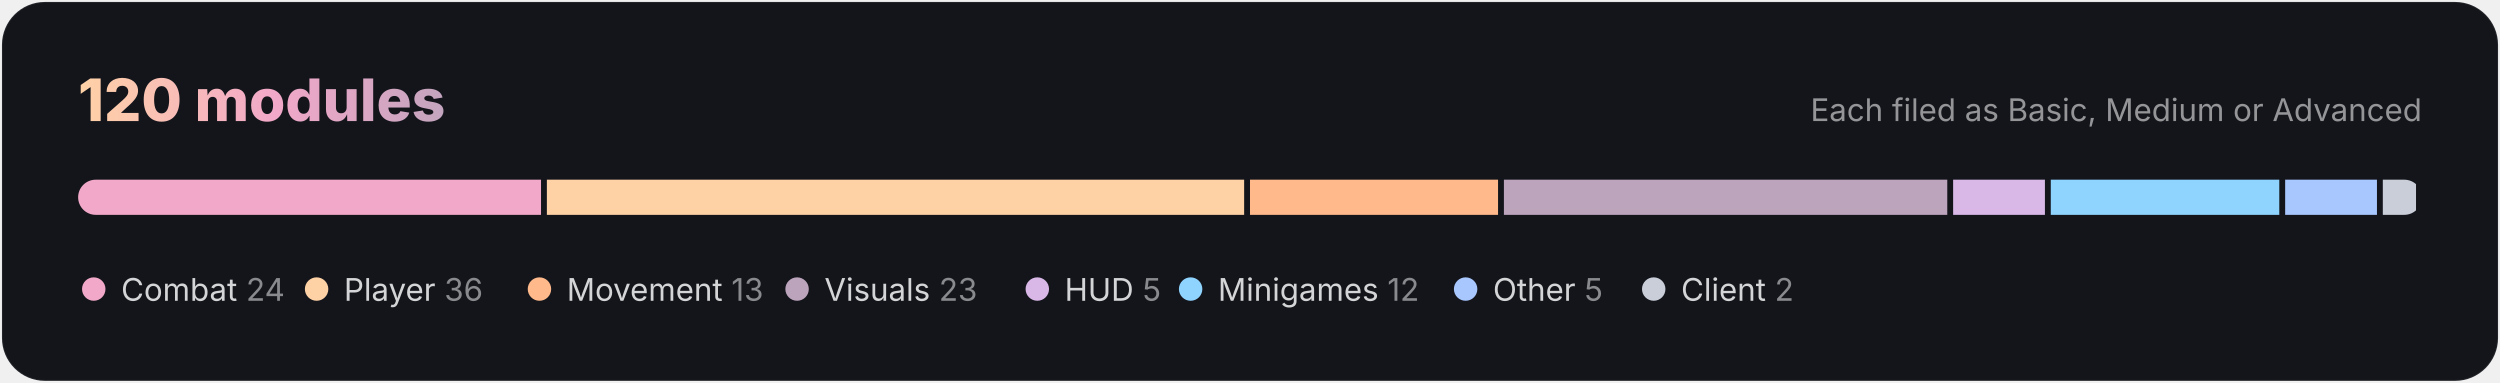
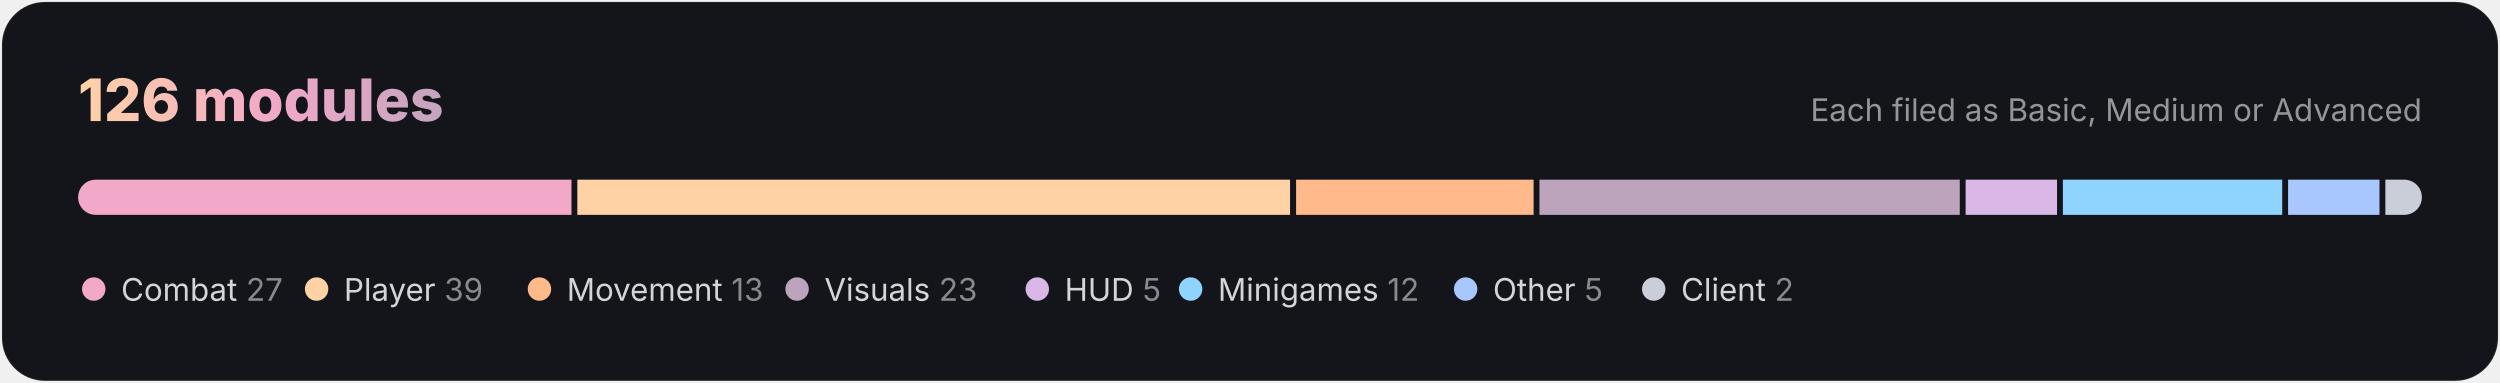
- <svg xmlns="http://www.w3.org/2000/svg" width="1280" height="196" viewBox="0 0 1280 196" role="img" aria-label="120 modules by category">
+ <svg xmlns="http://www.w3.org/2000/svg" width="1280" height="196" viewBox="0 0 1280 196" role="img" aria-label="126 modules by category">
  <defs>
    <linearGradient id="title" gradientUnits="userSpaceOnUse" x1="40" y1="0" x2="240" y2="0">
      <stop offset="0" stop-color="#FFD2A6" />
      <stop offset="0.5" stop-color="#F2A8C8" />
      <stop offset="1" stop-color="#BDA4BD" />
    </linearGradient>
  </defs>
  <g font-family="'Segoe UI', 'Inter', 'Helvetica Neue', Arial, sans-serif">
    <rect x="1" y="1" width="1278" height="194" rx="22" fill="#13151B" stroke="#FFFFFF" stroke-opacity="0.07" />
-     <text x="40" y="62" font-size="30" font-weight="800" fill="url(#title)">120 modules</text>
+     <text x="40" y="62" font-size="30" font-weight="800" fill="url(#title)">126 modules</text>
    <text x="1240" y="62" text-anchor="end" font-size="16" fill="#FFFFFF" fill-opacity="0.55">Each filed as Basic, Medium or Advanced</text>
    <clipPath id="bar">
      <rect x="40" y="92" width="1200" height="18" rx="9" />
    </clipPath>
    <g clip-path="url(#bar)">
-       <rect x="40.0" y="92" width="237.0" height="18" fill="#F2A8C8" />
-       <rect x="280.0" y="92" width="357.0" height="18" fill="#FFD2A6" />
-       <rect x="640.0" y="92" width="127.0" height="18" fill="#FFB98A" />
-       <rect x="770.0" y="92" width="227.0" height="18" fill="#BDA4BD" />
-       <rect x="1000.0" y="92" width="47.0" height="18" fill="#D9B8E8" />
-       <rect x="1050.0" y="92" width="117.0" height="18" fill="#8FD3FF" />
-       <rect x="1170.0" y="92" width="47.0" height="18" fill="#A9C7FF" />
-       <rect x="1220.0" y="92" width="17.0" height="18" fill="#C9CED8" />
+       <rect x="40.0" y="92" width="252.6" height="18" fill="#F2A8C8" />
+       <rect x="295.6" y="92" width="364.9" height="18" fill="#FFD2A6" />
+       <rect x="663.6" y="92" width="121.6" height="18" fill="#FFB98A" />
+       <rect x="788.2" y="92" width="215.2" height="18" fill="#BDA4BD" />
+       <rect x="1006.4" y="92" width="46.8" height="18" fill="#D9B8E8" />
+       <rect x="1056.2" y="92" width="112.3" height="18" fill="#8FD3FF" />
+       <rect x="1171.5" y="92" width="46.8" height="18" fill="#A9C7FF" />
+       <rect x="1221.3" y="92" width="18.7" height="18" fill="#C9CED8" />
    </g>
    <circle cx="48.0" cy="148" r="6" fill="#F2A8C8" />
-     <text x="62.0" y="154" font-size="16" fill="#FFFFFF" fill-opacity="0.82">Combat <tspan fill-opacity="0.5">24</tspan>
+     <text x="62.0" y="154" font-size="16" fill="#FFFFFF" fill-opacity="0.82">Combat <tspan fill-opacity="0.5">27</tspan>
    </text>
    <circle cx="162.1" cy="148" r="6" fill="#FFD2A6" />
-     <text x="176.1" y="154" font-size="16" fill="#FFFFFF" fill-opacity="0.82">Player <tspan fill-opacity="0.5">36</tspan>
+     <text x="176.1" y="154" font-size="16" fill="#FFFFFF" fill-opacity="0.82">Player <tspan fill-opacity="0.5">39</tspan>
    </text>
    <circle cx="276.2" cy="148" r="6" fill="#FFB98A" />
    <text x="290.2" y="154" font-size="16" fill="#FFFFFF" fill-opacity="0.82">Movement <tspan fill-opacity="0.5">13</tspan>
    </text>
    <circle cx="408.1" cy="148" r="6" fill="#BDA4BD" />
    <text x="422.1" y="154" font-size="16" fill="#FFFFFF" fill-opacity="0.82">Visuals <tspan fill-opacity="0.5">23</tspan>
    </text>
    <circle cx="531.1" cy="148" r="6" fill="#D9B8E8" />
    <text x="545.1" y="154" font-size="16" fill="#FFFFFF" fill-opacity="0.82">HUD <tspan fill-opacity="0.5">5</tspan>
    </text>
    <circle cx="609.6" cy="148" r="6" fill="#8FD3FF" />
    <text x="623.6" y="154" font-size="16" fill="#FFFFFF" fill-opacity="0.82">Minigames <tspan fill-opacity="0.5">12</tspan>
    </text>
    <circle cx="750.4" cy="148" r="6" fill="#A9C7FF" />
    <text x="764.4" y="154" font-size="16" fill="#FFFFFF" fill-opacity="0.82">Other <tspan fill-opacity="0.5">5</tspan>
    </text>
    <circle cx="846.7" cy="148" r="6" fill="#C9CED8" />
    <text x="860.7" y="154" font-size="16" fill="#FFFFFF" fill-opacity="0.82">Client <tspan fill-opacity="0.5">2</tspan>
    </text>
  </g>
</svg>
